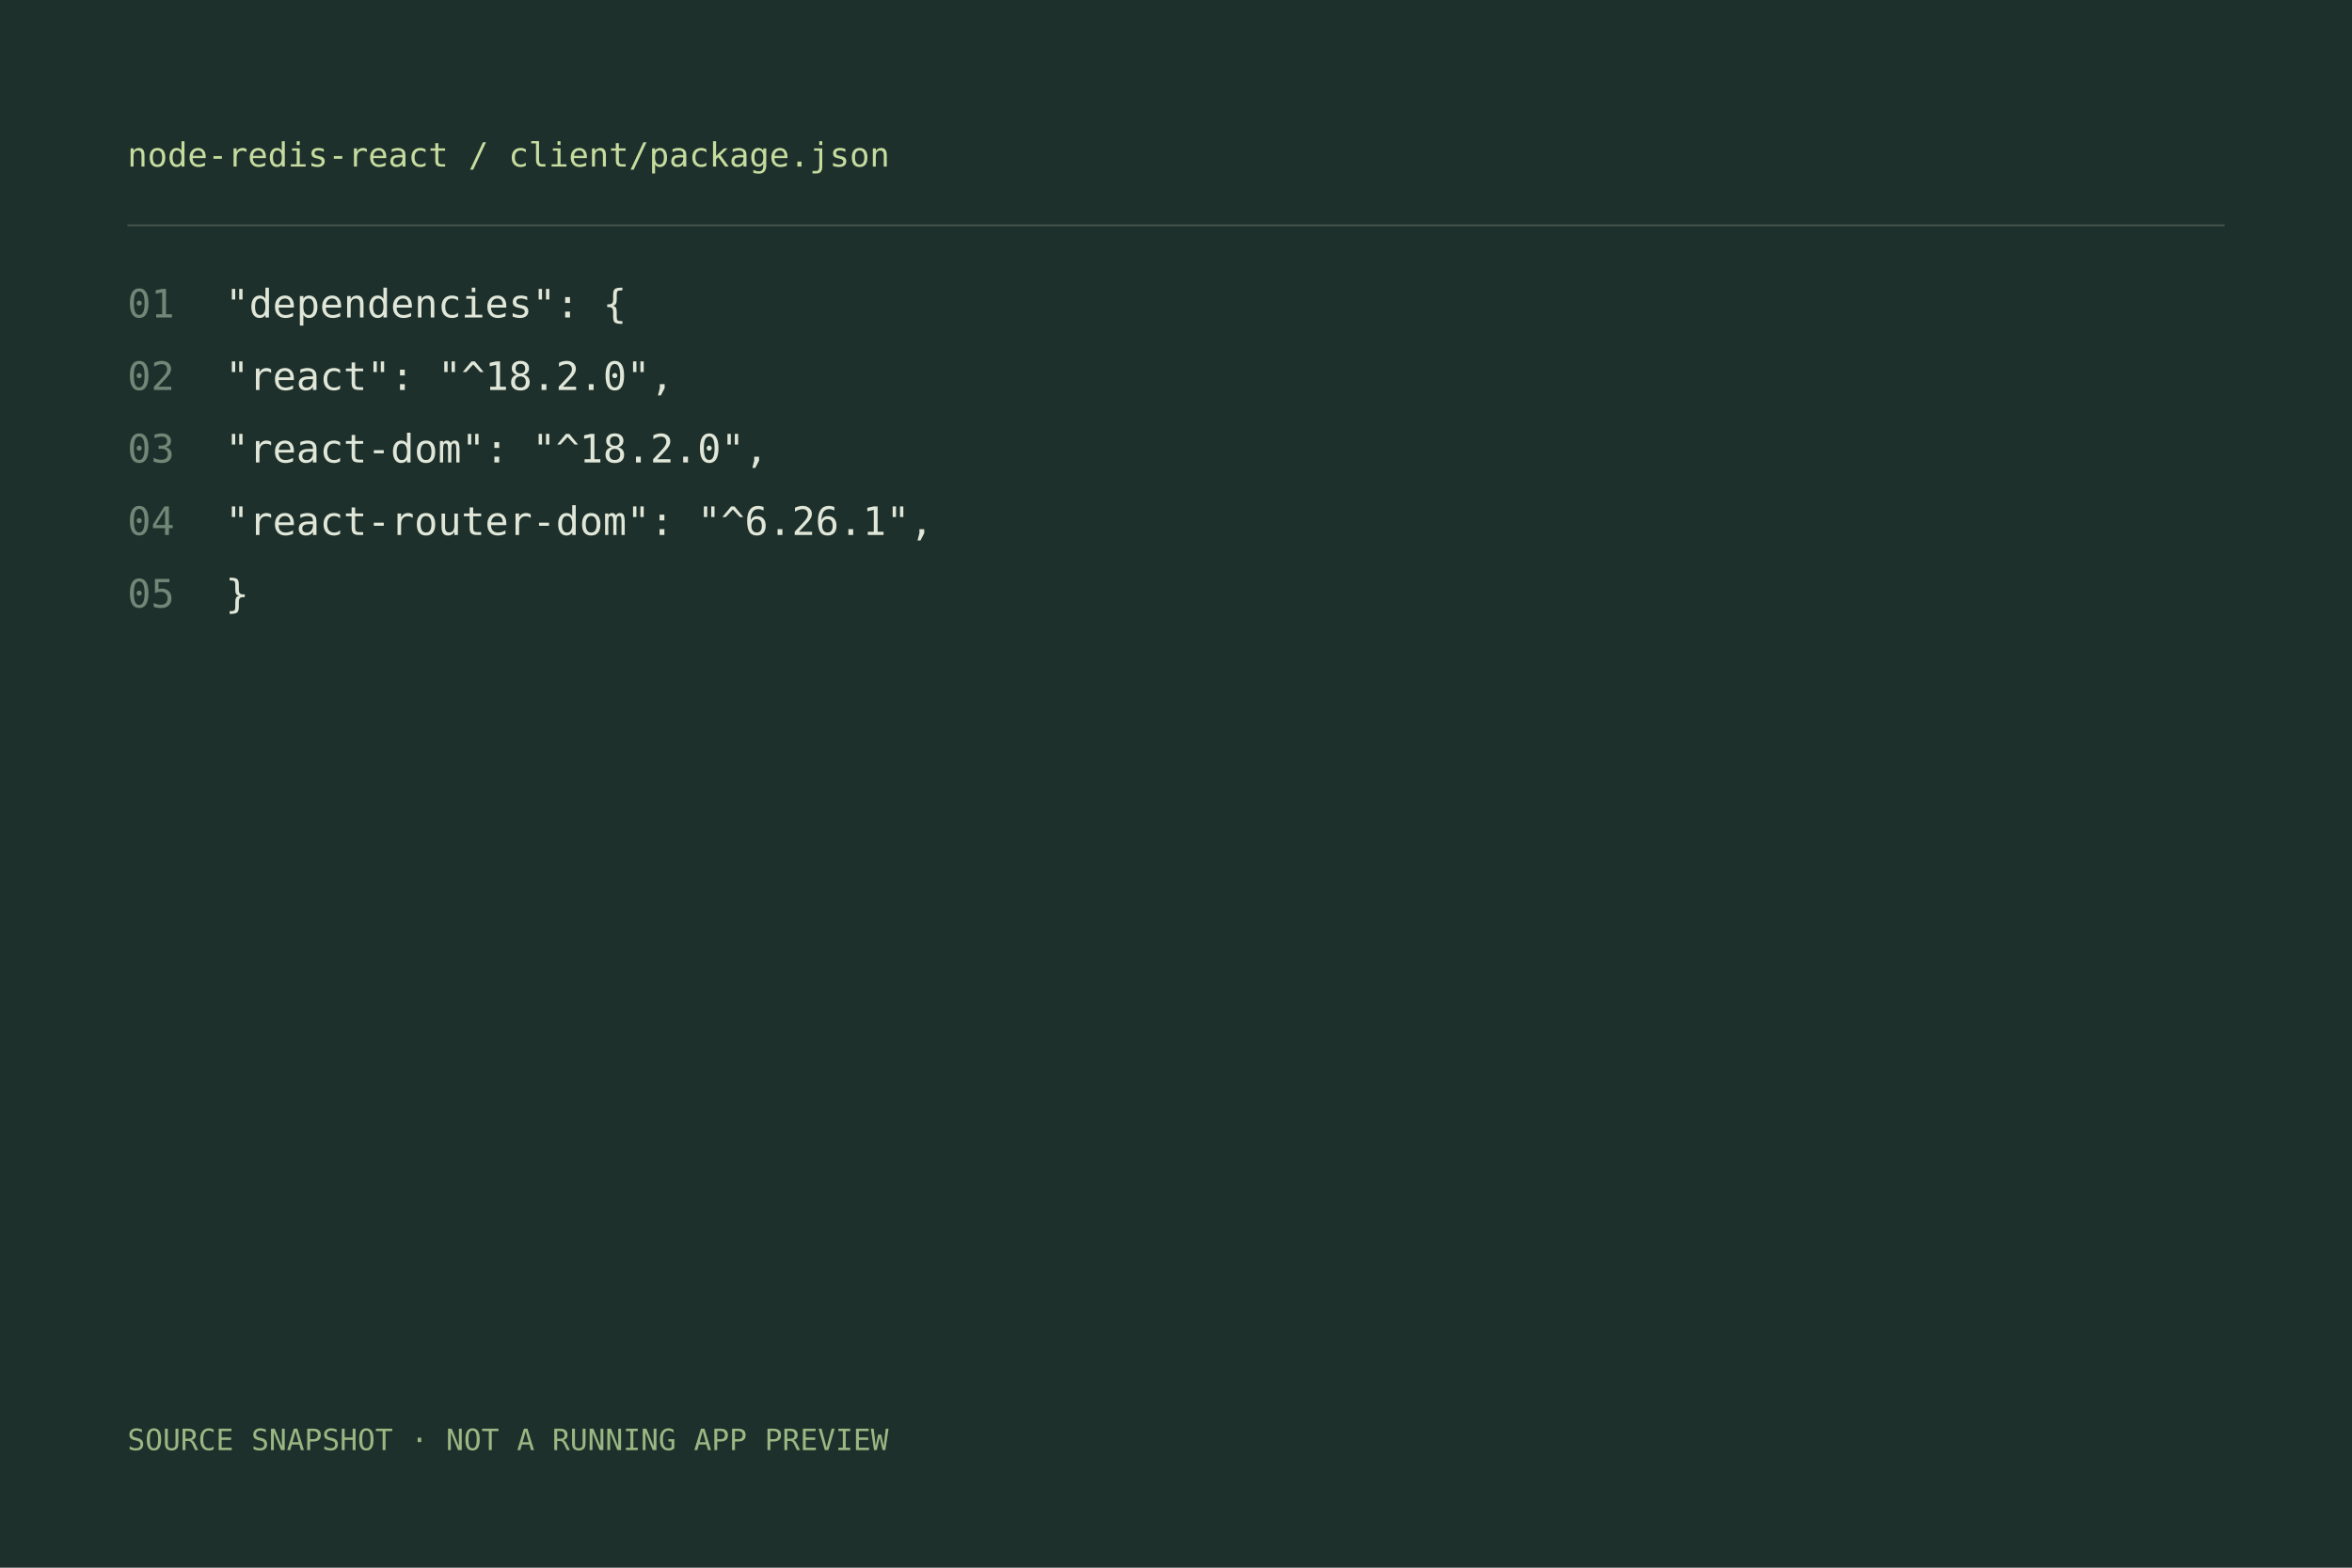
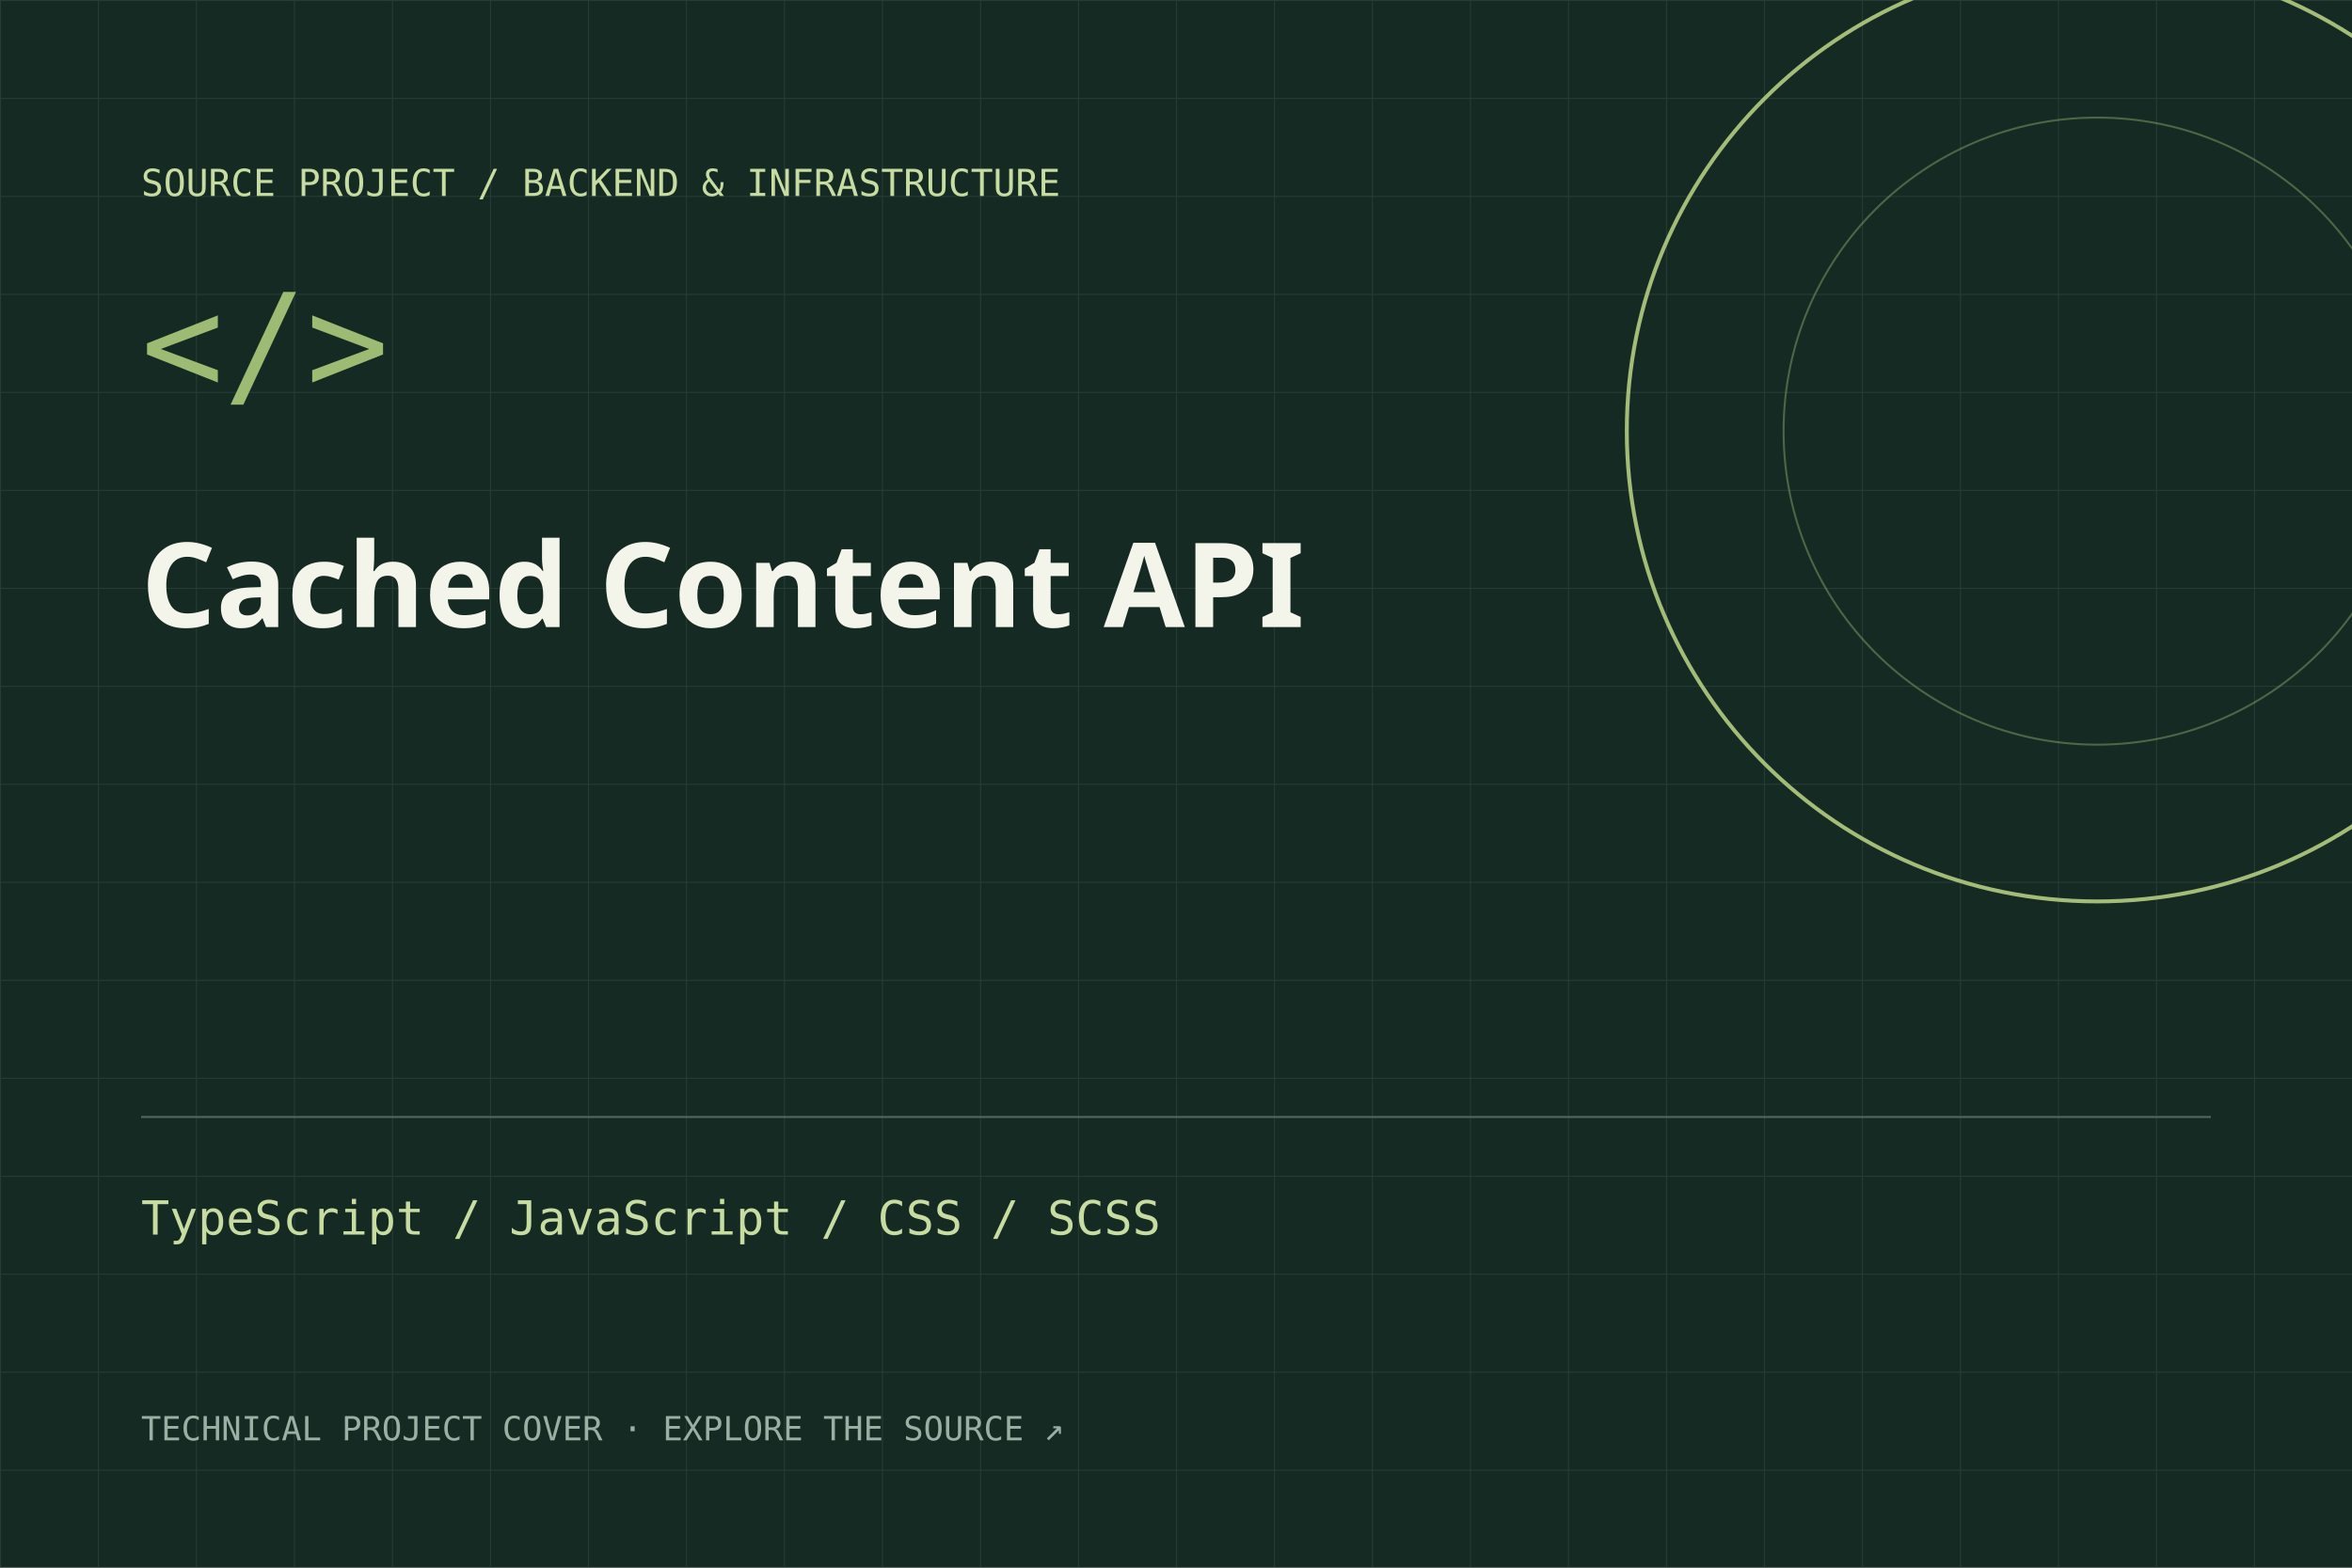
<svg xmlns="http://www.w3.org/2000/svg" width="1200" height="800" viewBox="0 0 1200 800">
-   <rect width="1200" height="800" fill="#1e302b" />
-   <text x="65" y="85" font-family="monospace" font-size="17" fill="#c6dc9f">node-redis-react / client/package.json</text>
-   <path d="M65 115H1135" stroke="#41534a" />
-   <text x="65" y="162" font-family="monospace" font-size="20" fill="#718778">01</text>
-   <text x="115" y="162" font-family="monospace" font-size="20" fill="#e0e7d9">"dependencies": {</text>
-   <text x="65" y="199" font-family="monospace" font-size="20" fill="#718778">02</text>
-   <text x="115" y="199" font-family="monospace" font-size="20" fill="#e0e7d9">  "react": "^18.2.0",</text>
-   <text x="65" y="236" font-family="monospace" font-size="20" fill="#718778">03</text>
-   <text x="115" y="236" font-family="monospace" font-size="20" fill="#e0e7d9">  "react-dom": "^18.2.0",</text>
-   <text x="65" y="273" font-family="monospace" font-size="20" fill="#718778">04</text>
-   <text x="115" y="273" font-family="monospace" font-size="20" fill="#e0e7d9">  "react-router-dom": "^6.26.1",</text>
-   <text x="65" y="310" font-family="monospace" font-size="20" fill="#718778">05</text>
-   <text x="115" y="310" font-family="monospace" font-size="20" fill="#e0e7d9">}</text>
-   <text x="65" y="740" font-family="monospace" font-size="15" fill="#9bb783">SOURCE SNAPSHOT · NOT A RUNNING APP PREVIEW</text>
+   <defs>
+     <pattern id="grid" width="50" height="50" patternUnits="userSpaceOnUse">
+       <path d="M50 0H0V50" fill="none" stroke="#3c5148" stroke-width="1" />
+     </pattern>
+   </defs>
+   <rect width="1200" height="800" fill="#162a24" />
+   <rect width="1200" height="800" fill="url(#grid)" opacity=".45" />
+   <circle cx="1070" cy="220" r="240" fill="none" stroke="#a3bd78" stroke-width="2" />
+   <circle cx="1070" cy="220" r="160" fill="none" stroke="#a3bd78" opacity=".4" />
+   <text x="72" y="100" font-family="monospace" font-size="19" fill="#c7dca1">SOURCE PROJECT / BACKEND &amp; INFRASTRUCTURE</text>
+   <text x="72" y="200" font-family="monospace" font-size="70" fill="#9dbb72">&lt;/&gt;</text>
+   <text x="72" y="320" font-family="sans-serif" font-size="60" font-weight="600" fill="#f4f5ea">Cached Content API</text>
+   <path d="M72 570H1128" stroke="#52685b" />
+   <text x="72" y="630" font-family="monospace" font-size="24" fill="#c7dca1">TypeScript / JavaScript / CSS / SCSS</text>
+   <text x="72" y="735" font-family="monospace" font-size="17" fill="#99b0a3">TECHNICAL PROJECT COVER · EXPLORE THE SOURCE ↗</text>
</svg>
